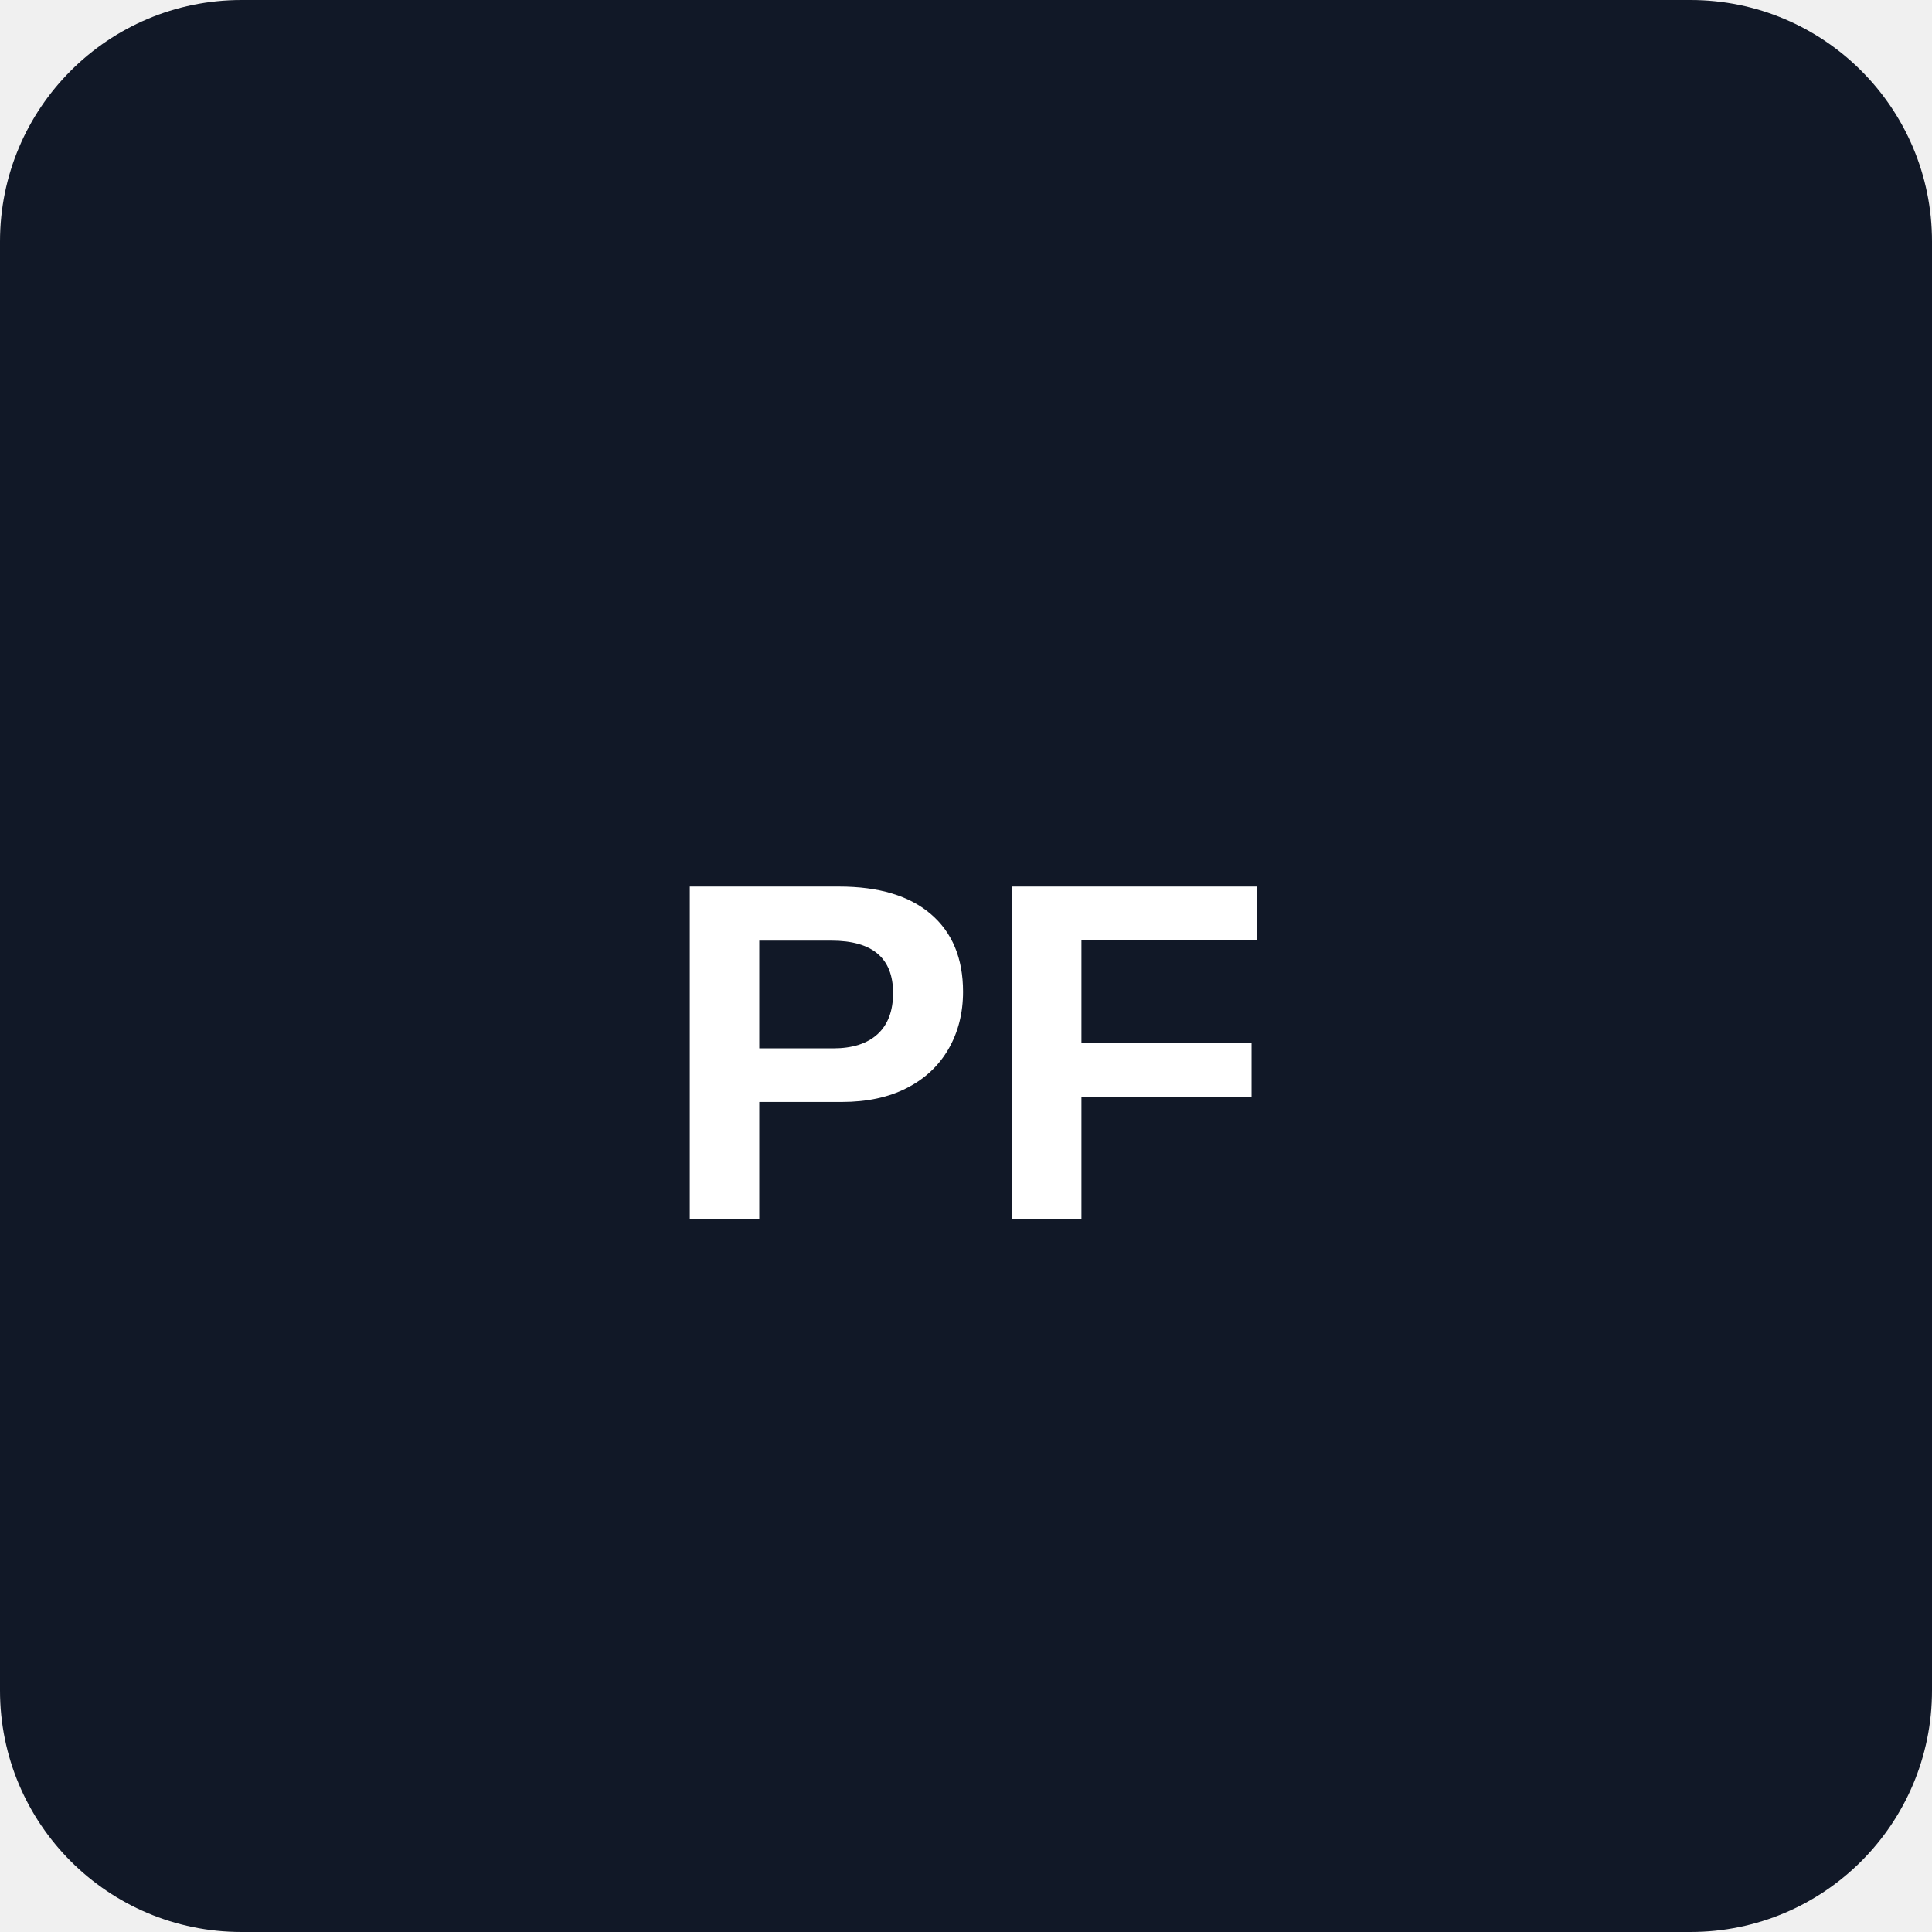
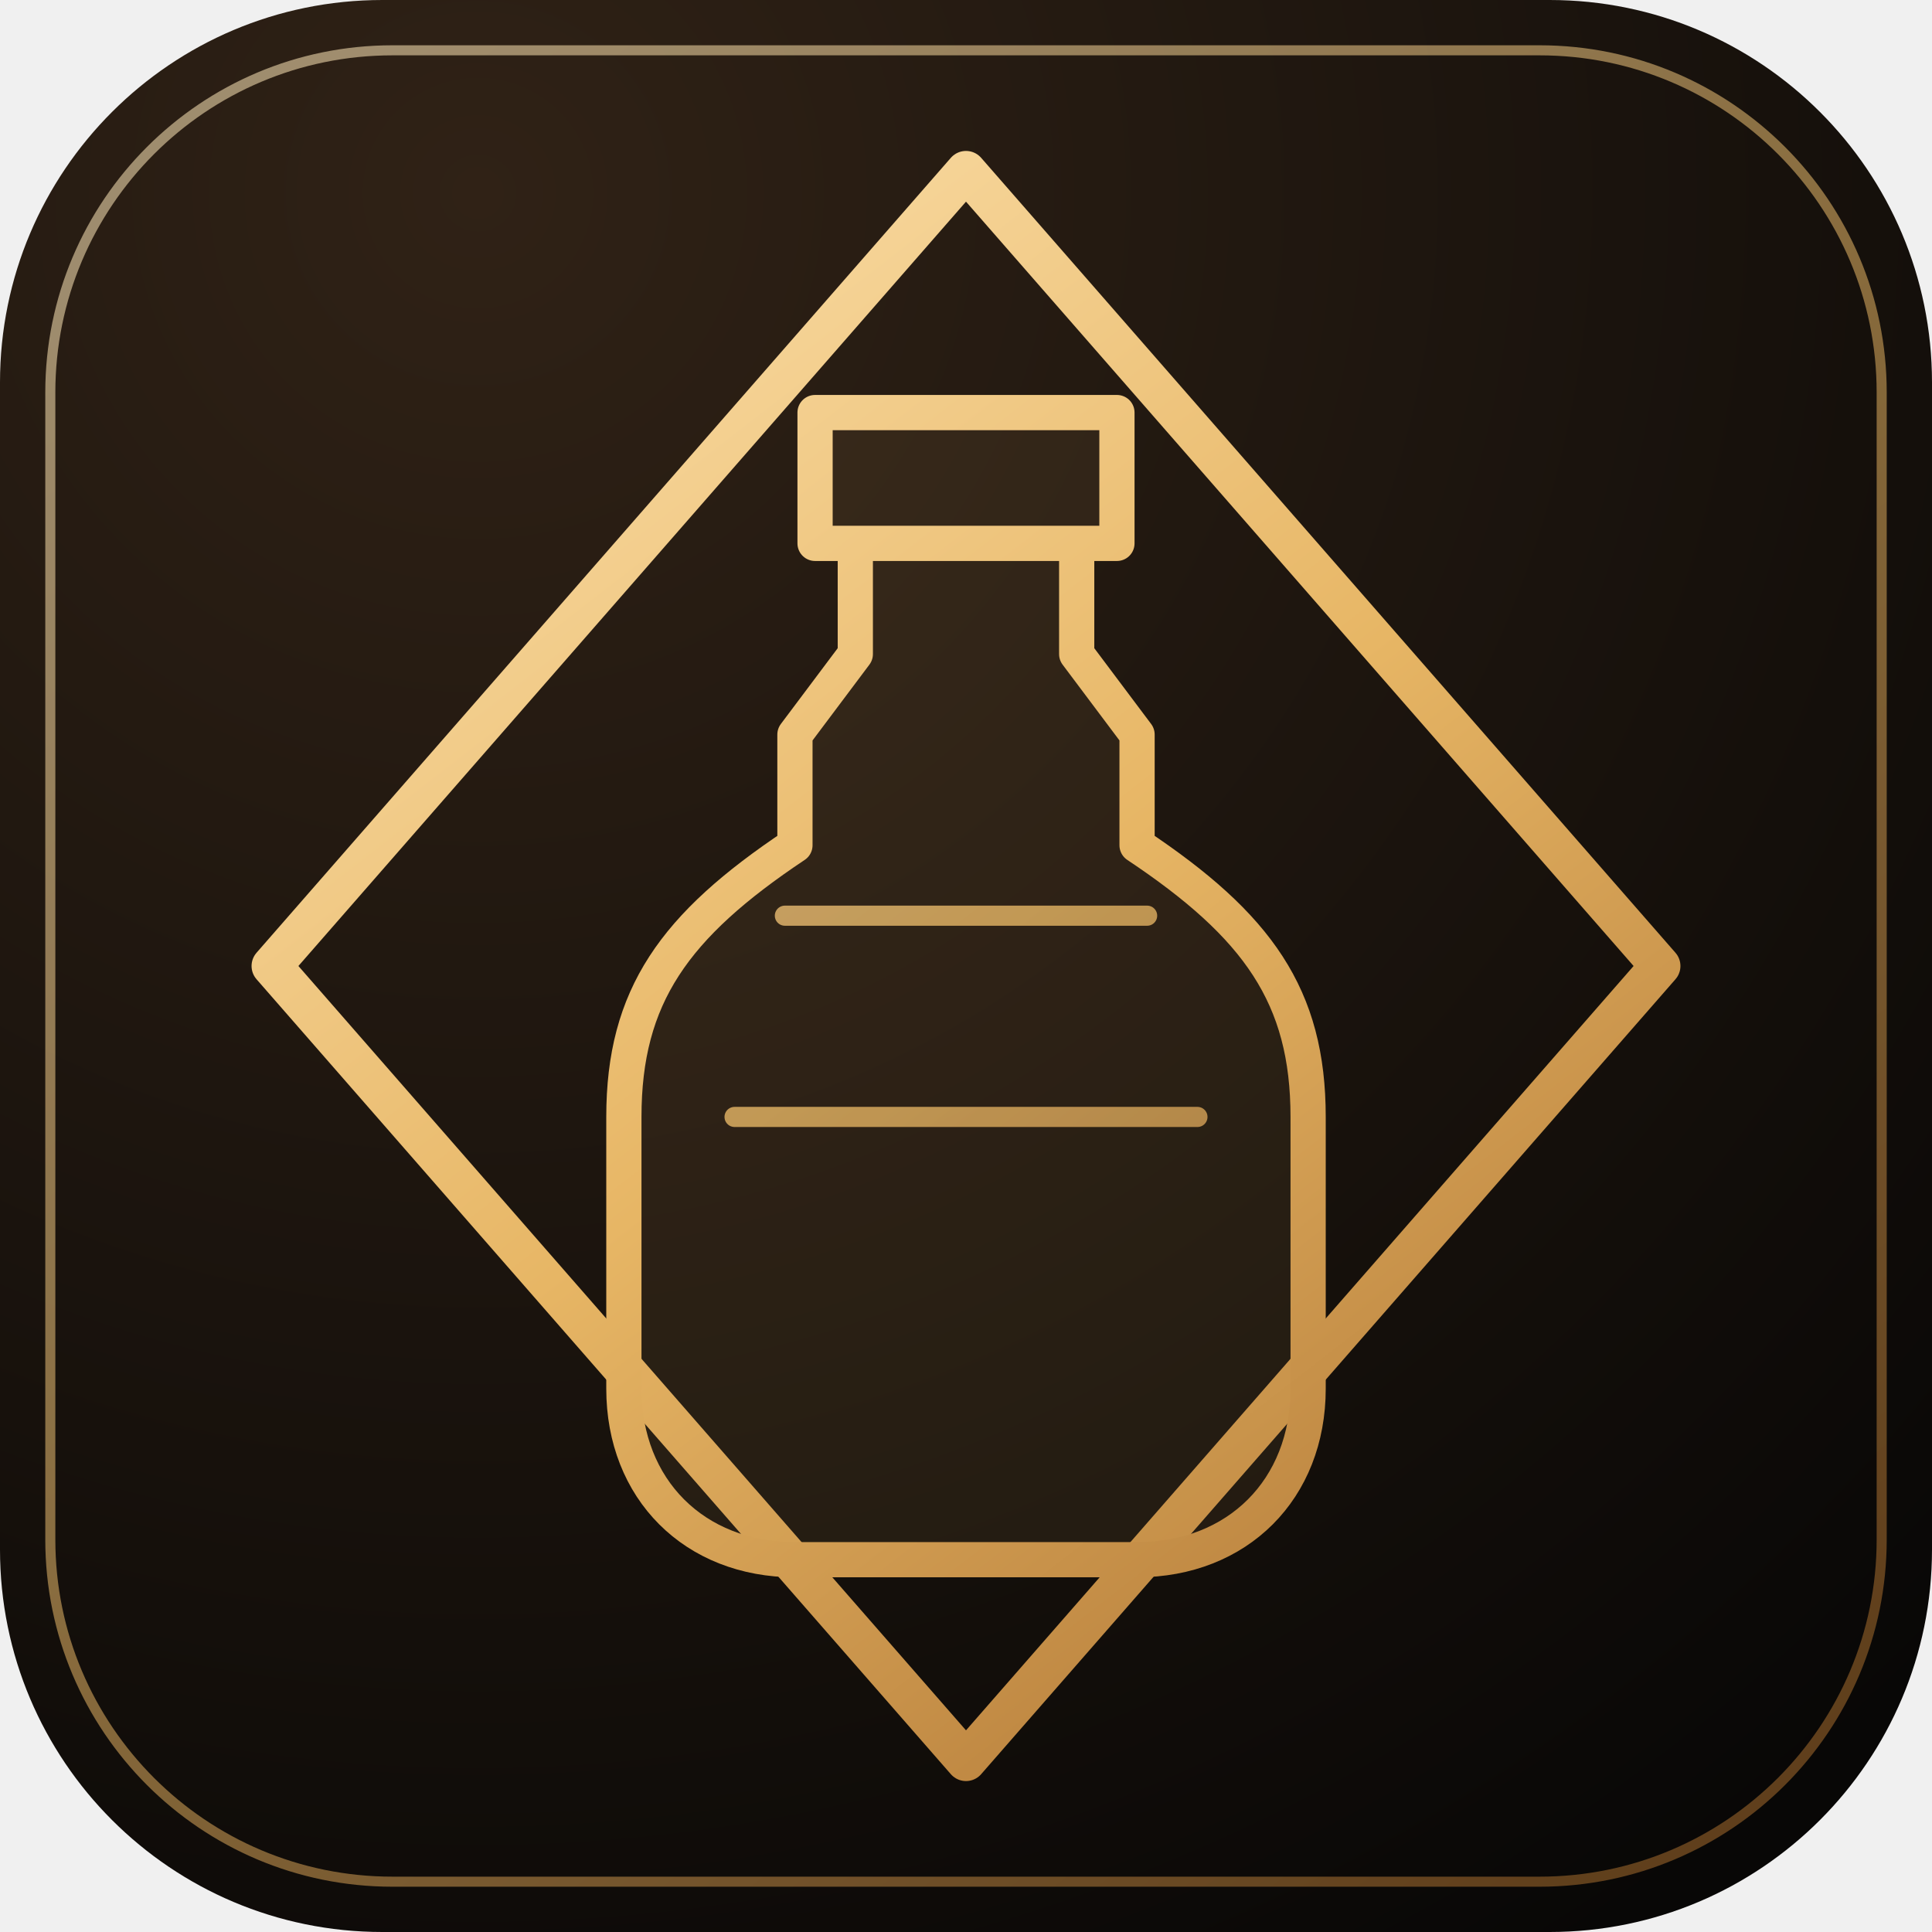
- <svg xmlns="http://www.w3.org/2000/svg" width="192" height="192" viewBox="0 0 192 192">
-   <rect width="192" height="192" rx="24" fill="#111827" />
-   <text x="50%" y="56%" dominant-baseline="middle" text-anchor="middle" font-family="Arial, sans-serif" font-size="48" font-weight="700" fill="white">PF</text>
+ <svg xmlns="http://www.w3.org/2000/svg" width="192" height="192" viewBox="0 0 192 192" fill="none">
+   <defs>
+     <linearGradient id="g" x1="30" y1="12" x2="160" y2="180" gradientUnits="userSpaceOnUse">
+       <stop stop-color="#FFE7B7" />
+       <stop offset=".5" stop-color="#E7B665" />
+       <stop offset="1" stop-color="#A86D2E" />
+     </linearGradient>
+     <radialGradient id="bg" cx="0" cy="0" r="1" gradientTransform="translate(48 20) rotate(55) scale(204)" gradientUnits="userSpaceOnUse">
+       <stop stop-color="#302216" />
+       <stop offset="1" stop-color="#080706" />
+     </radialGradient>
+   </defs>
+   <rect width="192" height="192" rx="38" fill="url(#bg)" />
+   <rect x="5" y="5" width="182" height="182" rx="34" stroke="url(#g)" stroke-opacity=".55" />
+   <path d="M96 17 165 96 96 175 27 96 96 17Z" stroke="url(#g)" stroke-width="4" stroke-linejoin="round" />
+   <path d="M81 41h30v13H81zM85 54v11l-6 8v11c-12 8-17 15-17 27v27c0 10 7 17 17 17h34c10 0 17-7 17-17v-27c0-12-5-19-17-27V73l-6-8V54" fill="#E9B96C" fill-opacity=".08" stroke="url(#g)" stroke-width="3.5" stroke-linejoin="round" />
+   <path d="M78 91h36M73 111h46" stroke="url(#g)" stroke-width="2" stroke-linecap="round" opacity=".8" />
</svg>
